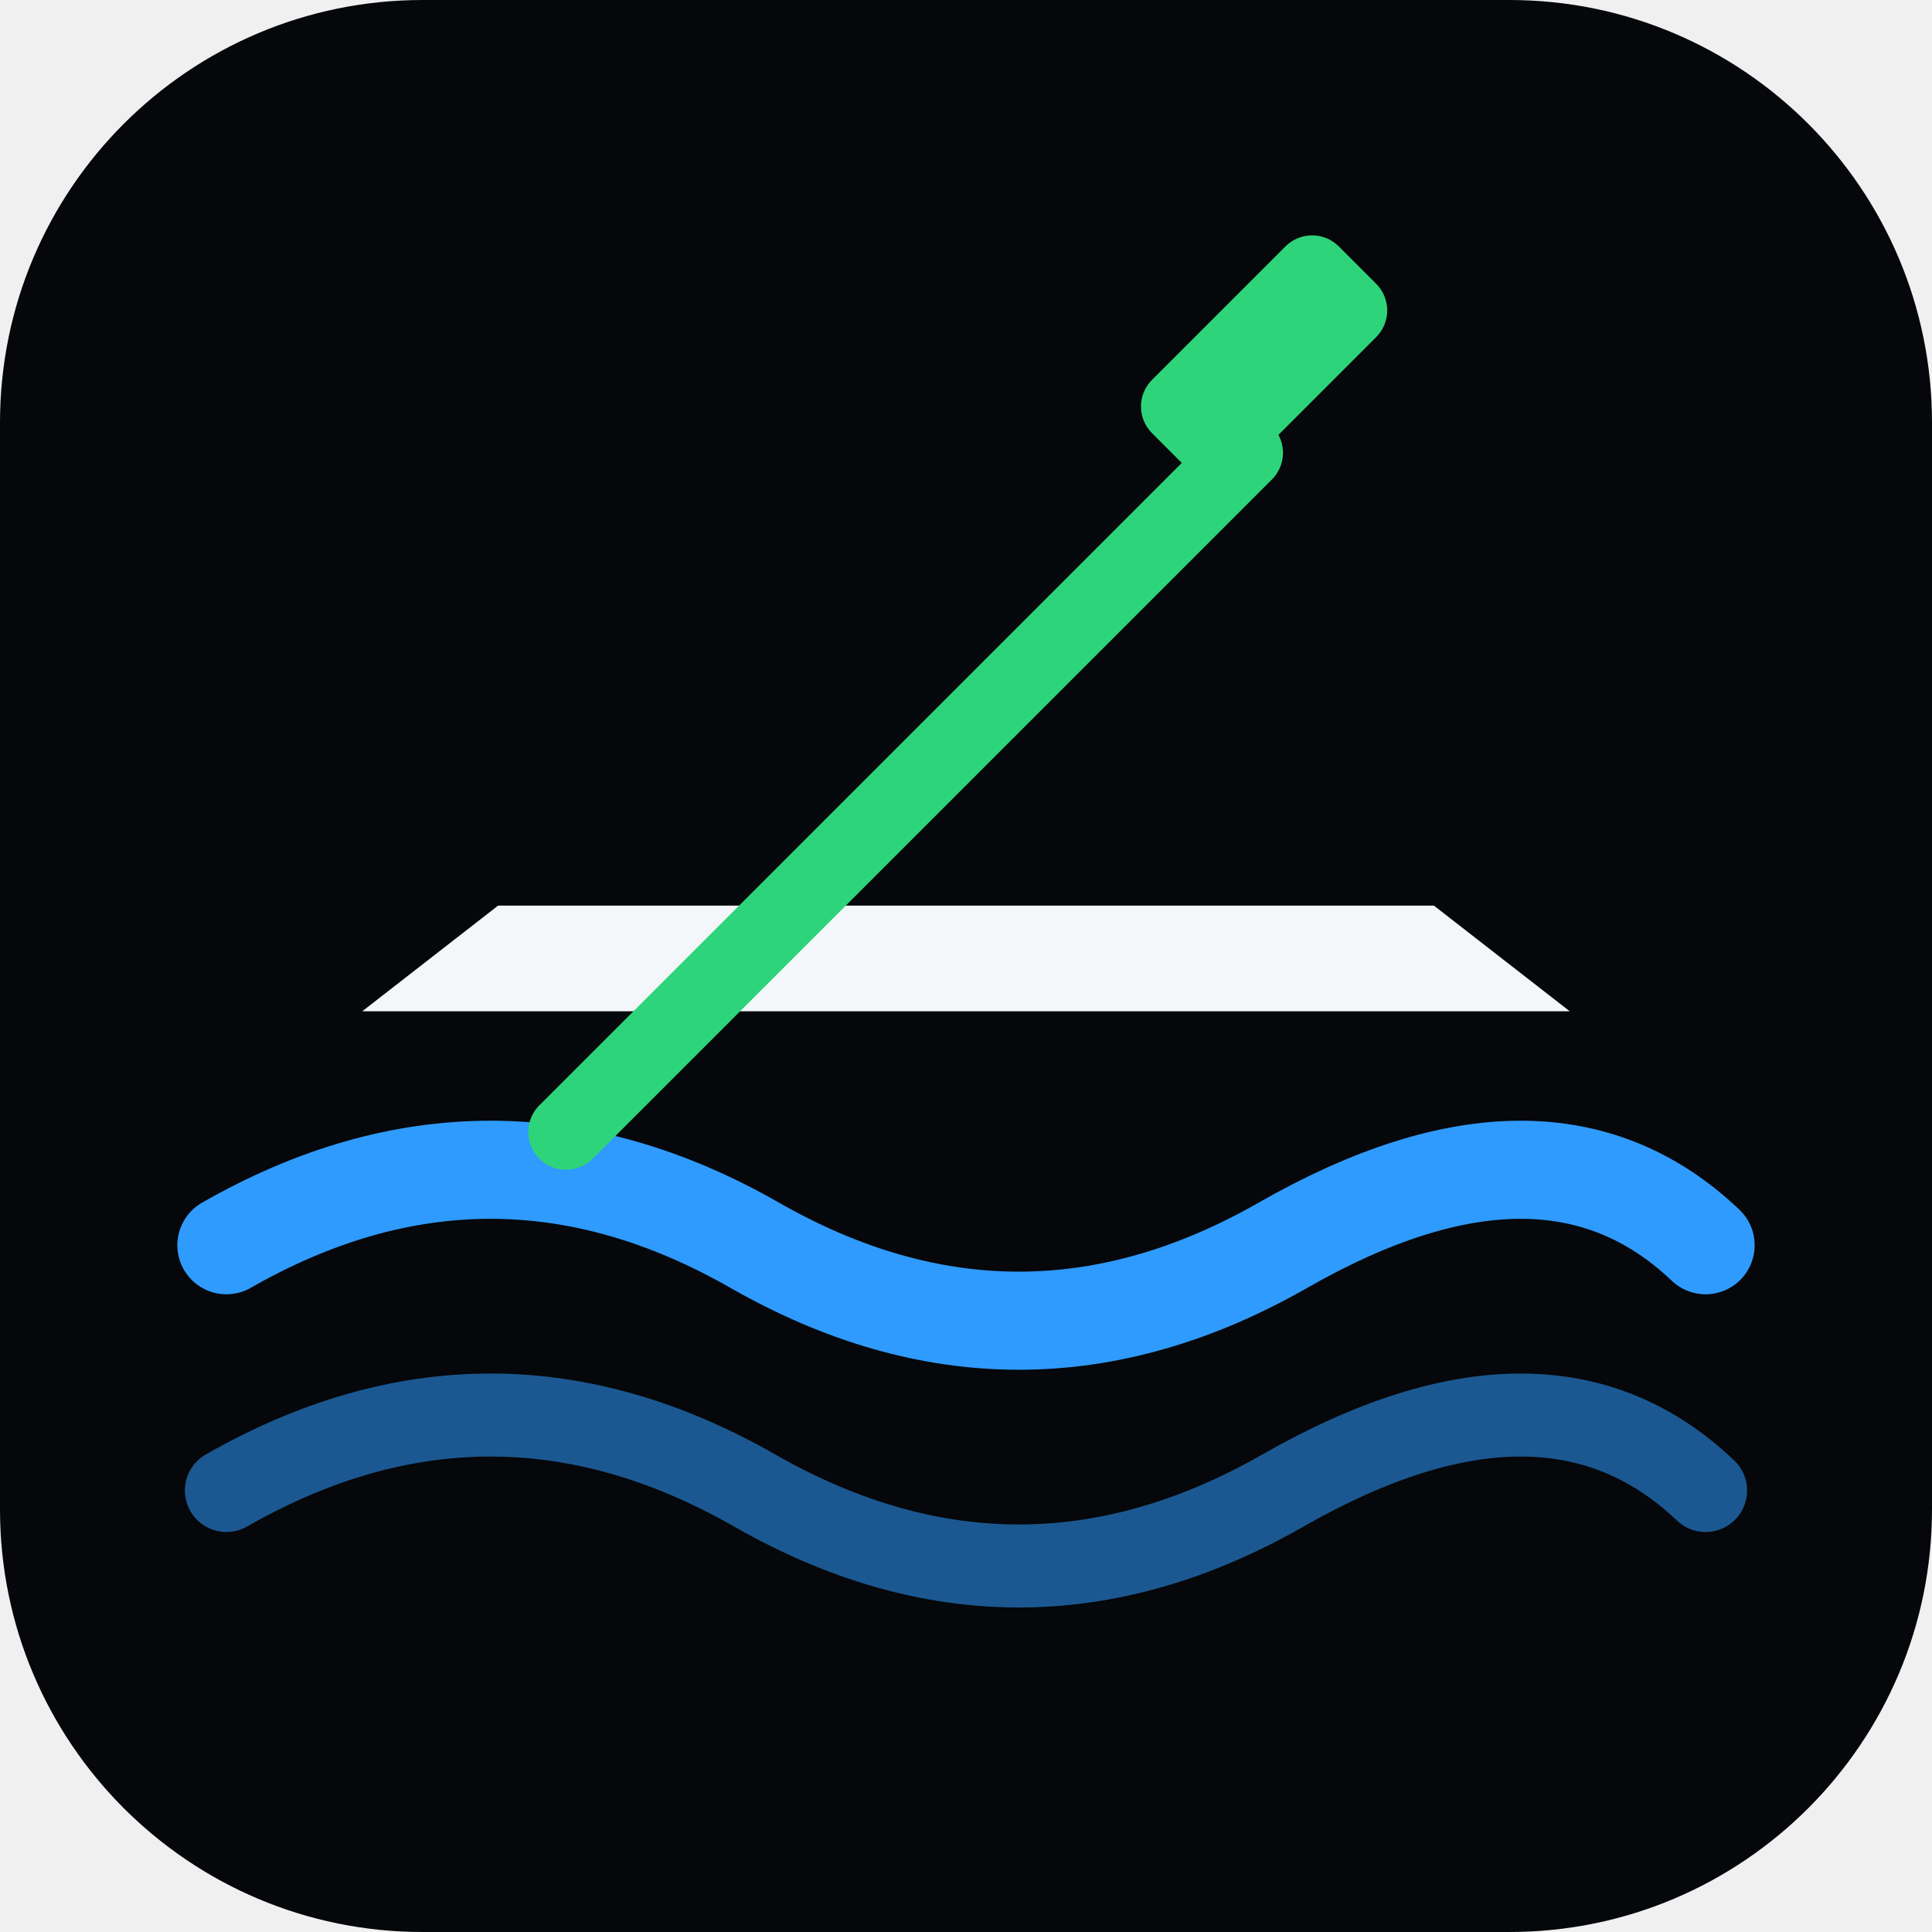
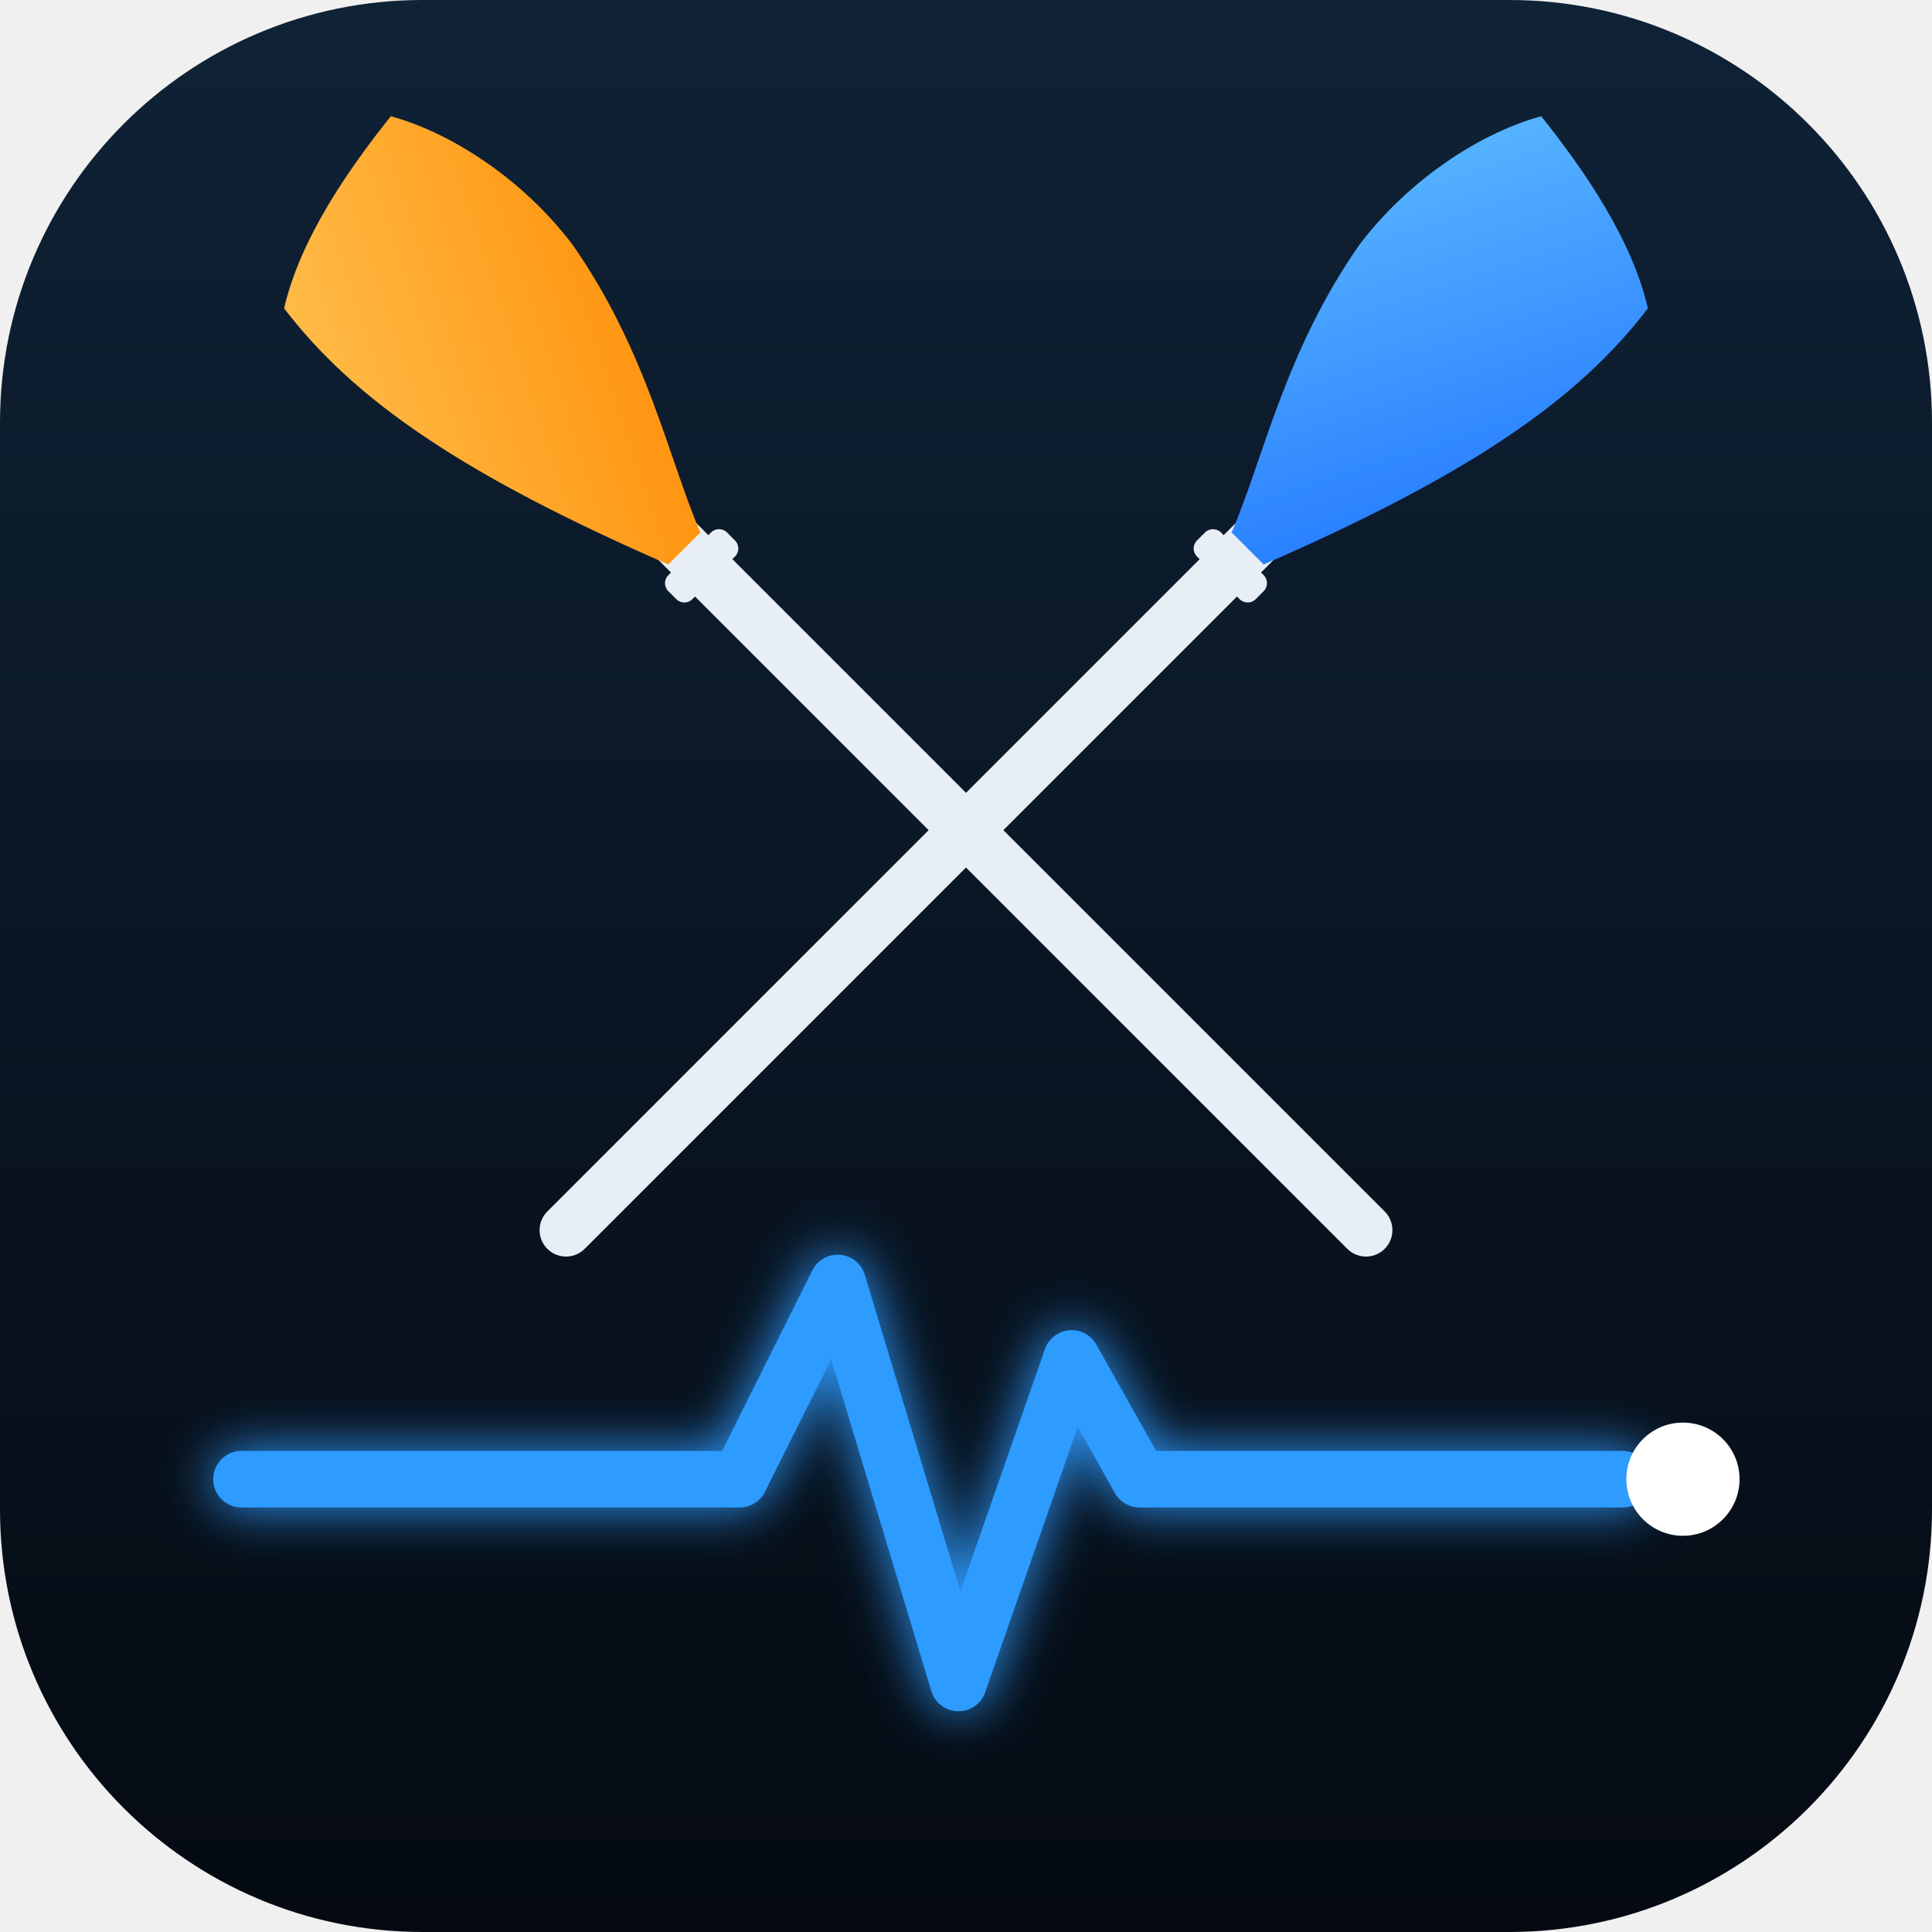
<svg xmlns="http://www.w3.org/2000/svg" viewBox="0 0 512 512">
-   <rect width="512" height="512" rx="112" fill="#05070a" />
-   <path d="M60 330 Q130 290 200 330 T340 330 T452 330" fill="none" stroke="#2f9bff" stroke-width="26" stroke-linecap="round" />
-   <path d="M60 395 Q130 355 200 395 T340 395 T452 395" fill="none" stroke="#2f9bff" stroke-opacity=".55" stroke-width="22" stroke-linecap="round" />
-   <path d="M96 268 L416 268 L380 240 L132 240 Z" fill="#f4f7fa" />
-   <path d="M150 300 L330 120" stroke="#2ed47a" stroke-width="20" stroke-linecap="round" />
-   <rect x="300" y="78" width="70" height="34" rx="10" transform="rotate(-45 335 95)" fill="#2ed47a" />
+   <defs>
+     <linearGradient id="bg" x1="0" y1="0" x2="0" y2="1">
+       <stop offset="0" stop-color="#0f2236" />
+       <stop offset="1" stop-color="#050a12" />
+     </linearGradient>
+     <linearGradient id="bl" x1="0" y1="0" x2="1" y2="1">
+       <stop offset="0" stop-color="#5ab8ff" />
+       <stop offset="1" stop-color="#1f74ff" />
+     </linearGradient>
+     <linearGradient id="or" x1="1" y1="0" x2="0" y2="1">
+       <stop offset="0" stop-color="#ffbf4d" />
+       <stop offset="1" stop-color="#ff8a00" />
+     </linearGradient>
+     <filter id="glow" x="-20%" y="-50%" width="140%" height="200%">
+       <feGaussianBlur stdDeviation="7" result="b" />
+       <feMerge>
+         <feMergeNode in="b" />
+         <feMergeNode in="SourceGraphic" />
+       </feMerge>
+     </filter>
+   </defs>
+   <rect width="512" height="512" rx="112" fill="url(#bg)" />
+   <g stroke-linecap="round">
+     <line x1="150" y1="326" x2="340" y2="136" stroke="#e8eef5" stroke-width="14" />
+     <line x1="362" y1="326" x2="172" y2="136" stroke="#e8eef5" stroke-width="14" />
+   </g>
+   <g transform="translate(366 110) rotate(45)" fill="url(#bl)">
+     <path d="M-6 50 C-14 30 -30 6 -36 -28 C-39 -50 -34 -72 -26 -86 C-8 -84 14 -80 30 -70 C34 -40 28 -6 6 50 Z" />
+     <rect x="-11" y="52" width="22" height="9" rx="3" fill="#e8eef5" />
+   </g>
+   <g transform="translate(146 110) rotate(-45) scale(-1 1)" fill="url(#or)">
+     <path d="M-6 50 C-14 30 -30 6 -36 -28 C-39 -50 -34 -72 -26 -86 C-8 -84 14 -80 30 -70 C34 -40 28 -6 6 50 Z" />
+     <rect x="-11" y="52" width="22" height="9" rx="3" fill="#e8eef5" />
+   </g>
+   <path d="M64 392 H196 L222 340 L254 446 L284 360 L302 392 H430" fill="none" stroke="#2f9bff" stroke-width="15" stroke-linejoin="round" stroke-linecap="round" filter="url(#glow)" />
+   <circle cx="446" cy="392" r="15" fill="#fff" />
</svg>
